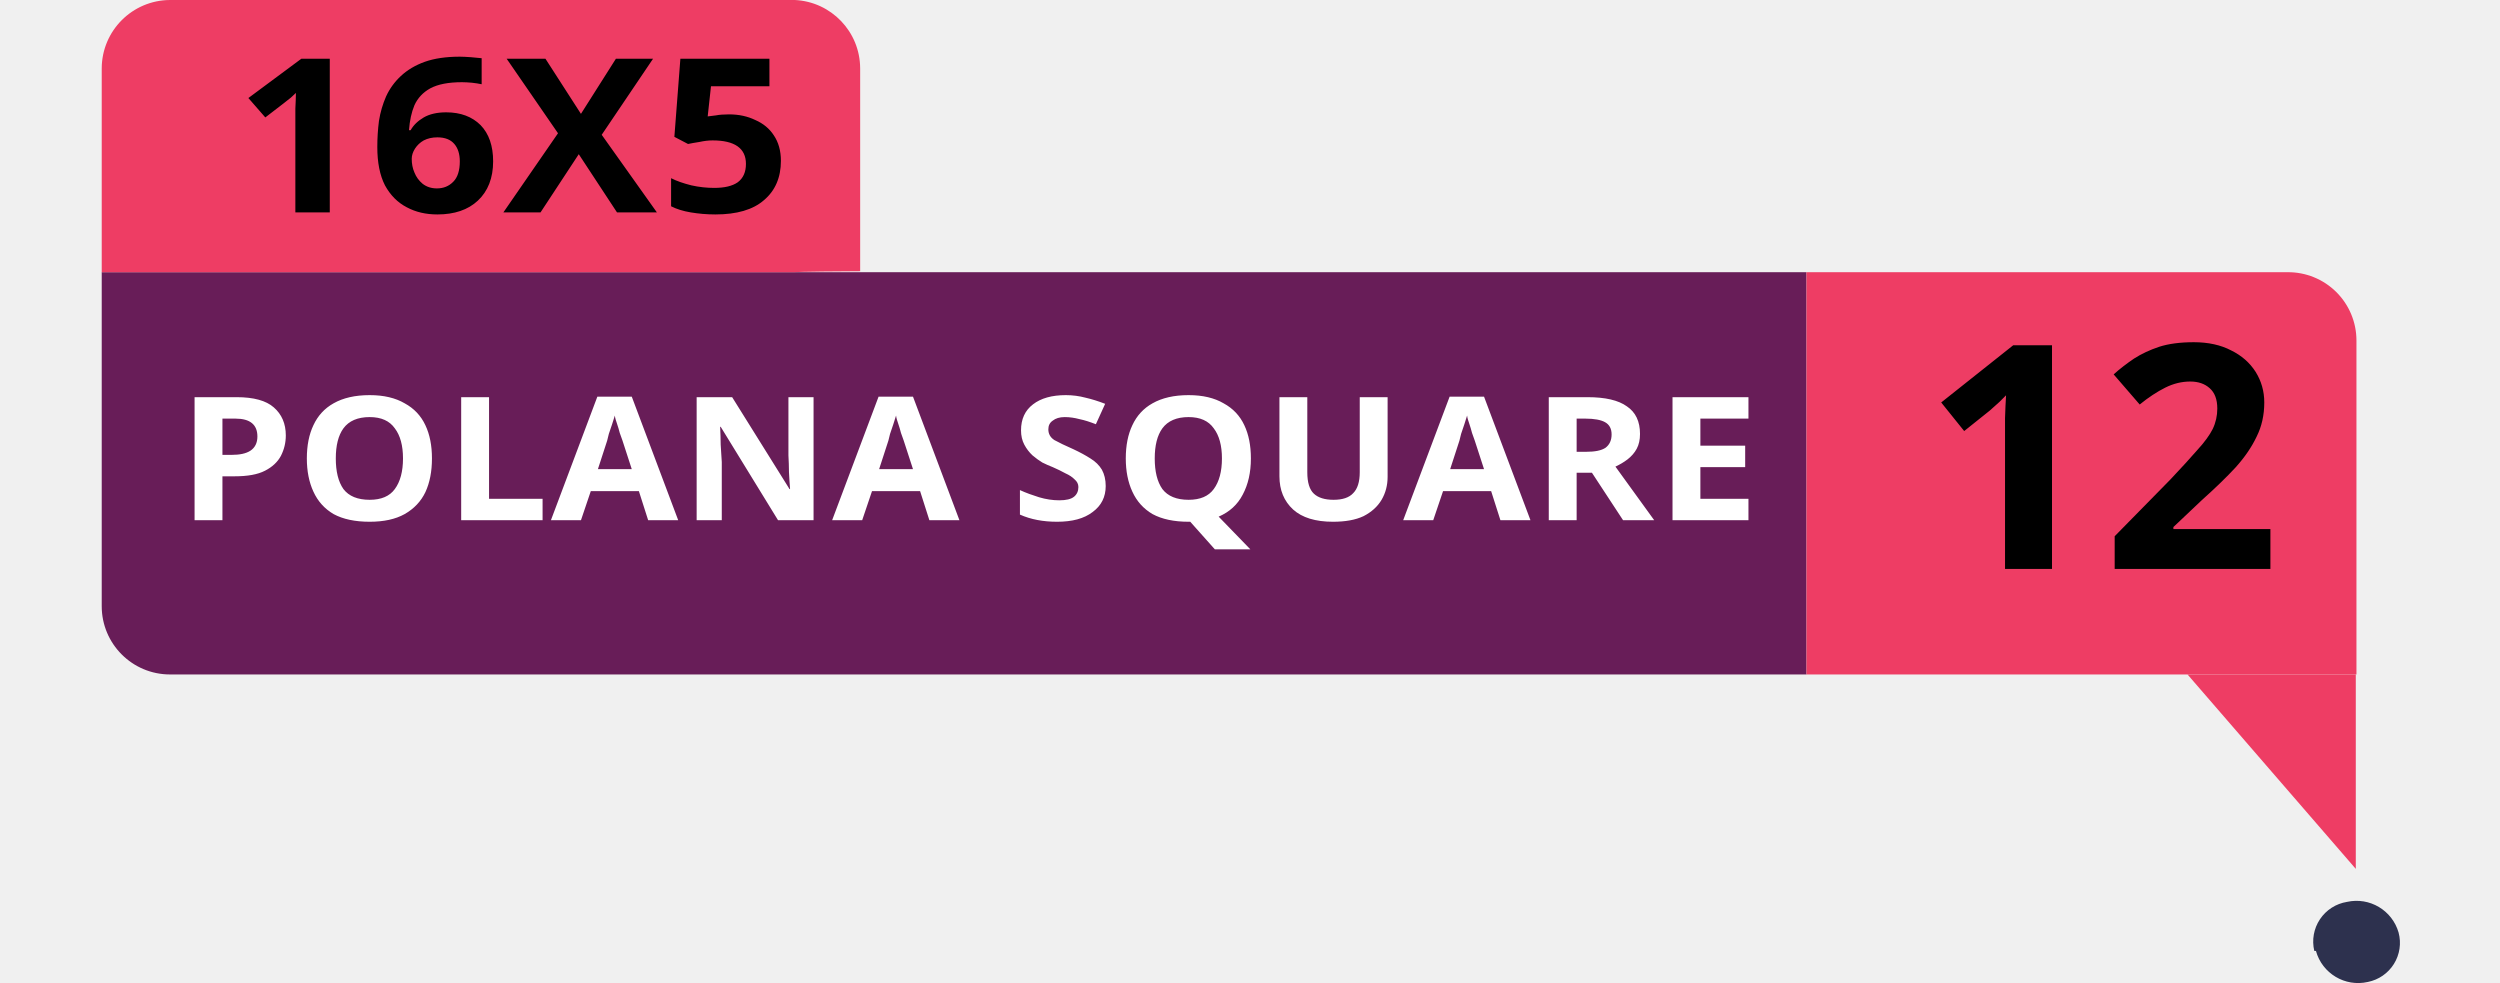
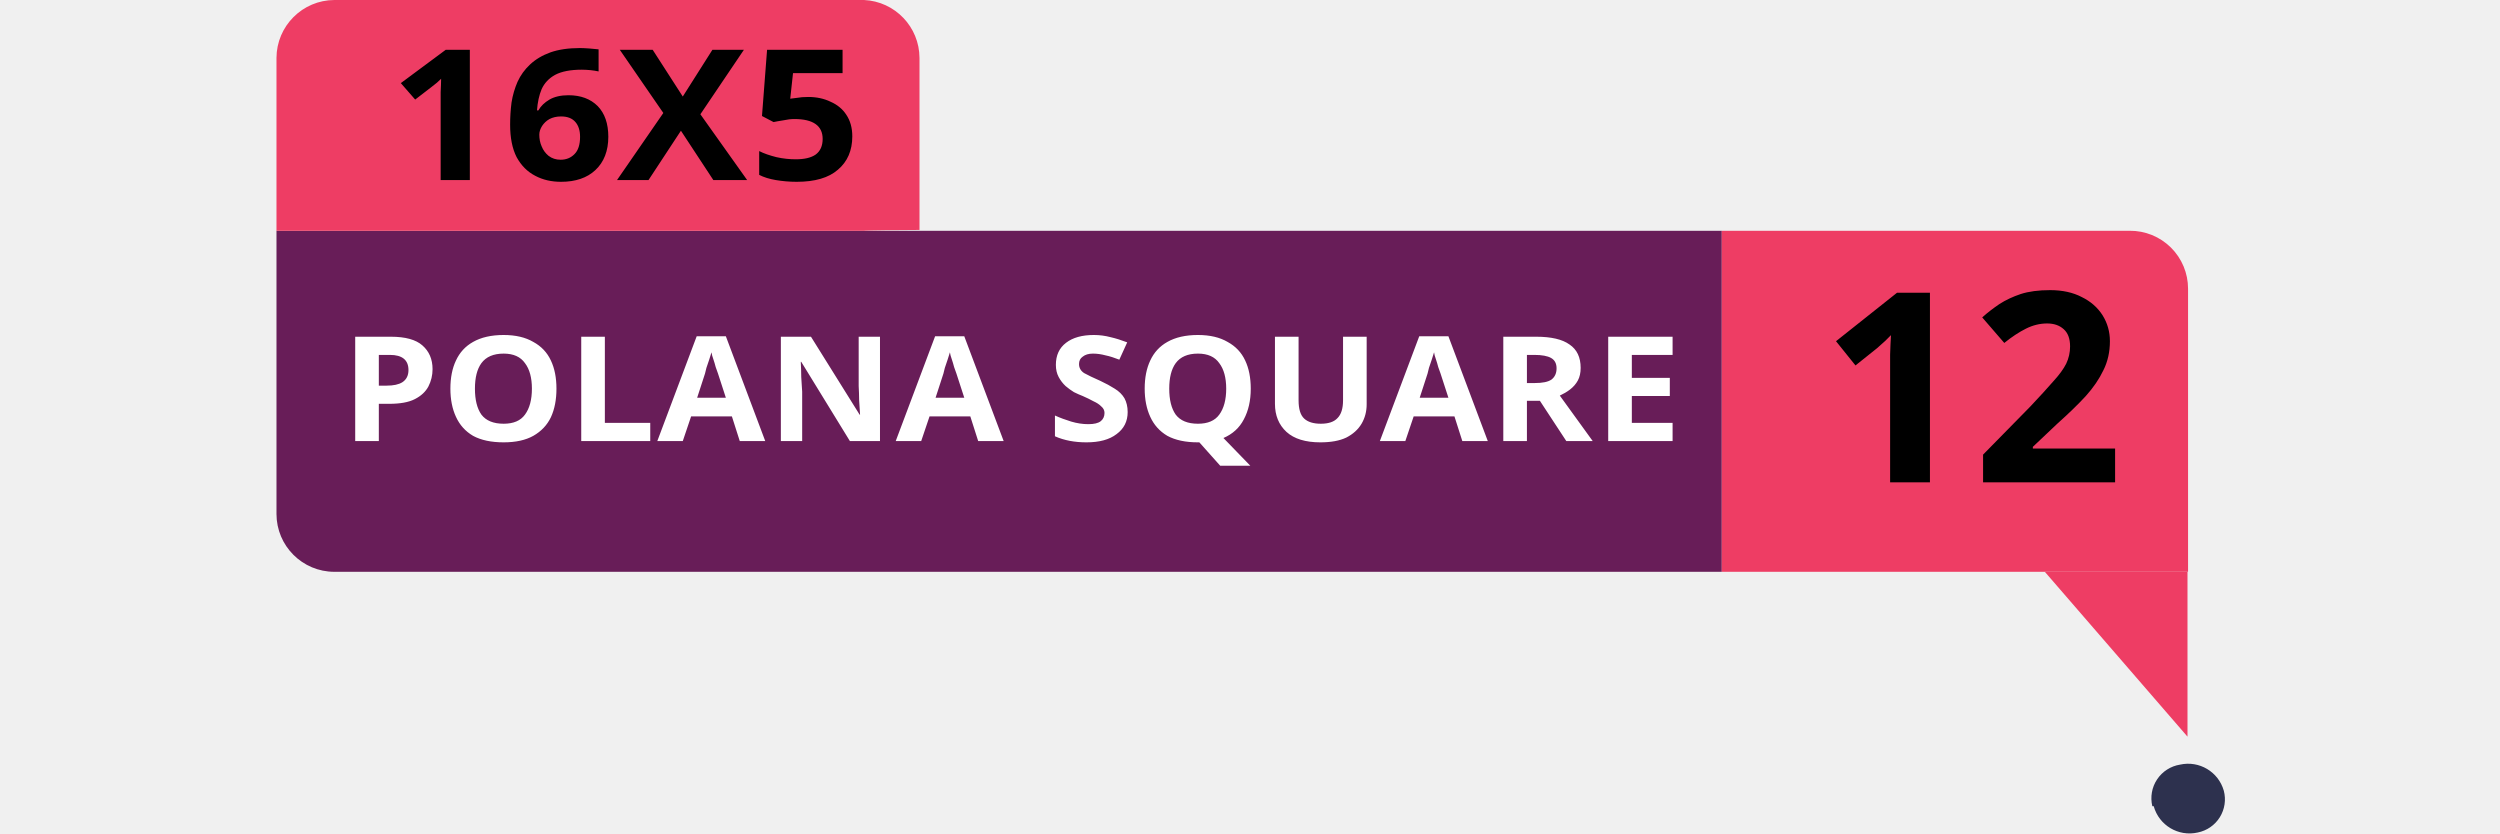
- <svg xmlns="http://www.w3.org/2000/svg" id="Layer_1" data-name="Layer 1" width="243.725" height="95.826" viewBox="0 0 70.28 30.08">
+ <svg xmlns="http://www.w3.org/2000/svg" id="Layer_1" data-name="Layer 1" width="180" height="60" viewBox="0 0 70.28 30.08">
  <defs>
    <style>.cls-1{fill:#681d58;}.cls-2{font-size:5.28px;fill:#fff;letter-spacing:0.01em;}.cls-2,.cls-4,.cls-5{font-family:ProximaNova-Bold, Proxima Nova;font-weight:700;}.cls-3{fill:#ee3d64;}.cls-4{font-size:9.58px;}.cls-5{font-size:6.6px;letter-spacing:0.01em;}.cls-6{fill:#2d314e;}</style>
  </defs>
  <path class="cls-1" d="M0,8.33H52.17a0,0,0,0,1,0,0V20.64a0,0,0,0,1,0,0H2.09A2.09,2.09,0,0,1,0,18.55V8.33a0,0,0,0,1,0,0Z" />
  <text class="cls-2" transform="translate(2.34 15.92) scale(1.07 1)">POLANA SQUARE</text>
  <path class="cls-3" d="M52.17,8.33H66.89A2.09,2.09,0,0,1,69,10.42V20.64a0,0,0,0,1,0,0H52.17a0,0,0,0,1,0,0V8.33A0,0,0,0,1,52.17,8.33Z" />
  <text class="cls-4" transform="translate(55.73 17.41)">12</text>
  <path class="cls-3" d="M21.21,8.33H0a0,0,0,0,1,0,0V2.09A2.1,2.1,0,0,1,2.09,0H21.21a2.1,2.1,0,0,1,2,2.09V8.3C21.24,8.31,21.22,8.33,21.21,8.33Z" />
  <text class="cls-5" transform="translate(4.07 6.5) scale(1.07 1)">16X5</text>
  <polygon class="cls-3" points="68.98 26.59 68.98 20.64 63.83 20.64 68.98 26.59" />
  <path class="cls-6" d="M67.71,29.1a1.23,1.23,0,0,1,1-1.5,1.34,1.34,0,0,1,1.58.94,1.22,1.22,0,0,1-.94,1.51,1.34,1.34,0,0,1-1.59-.95" />
</svg>
